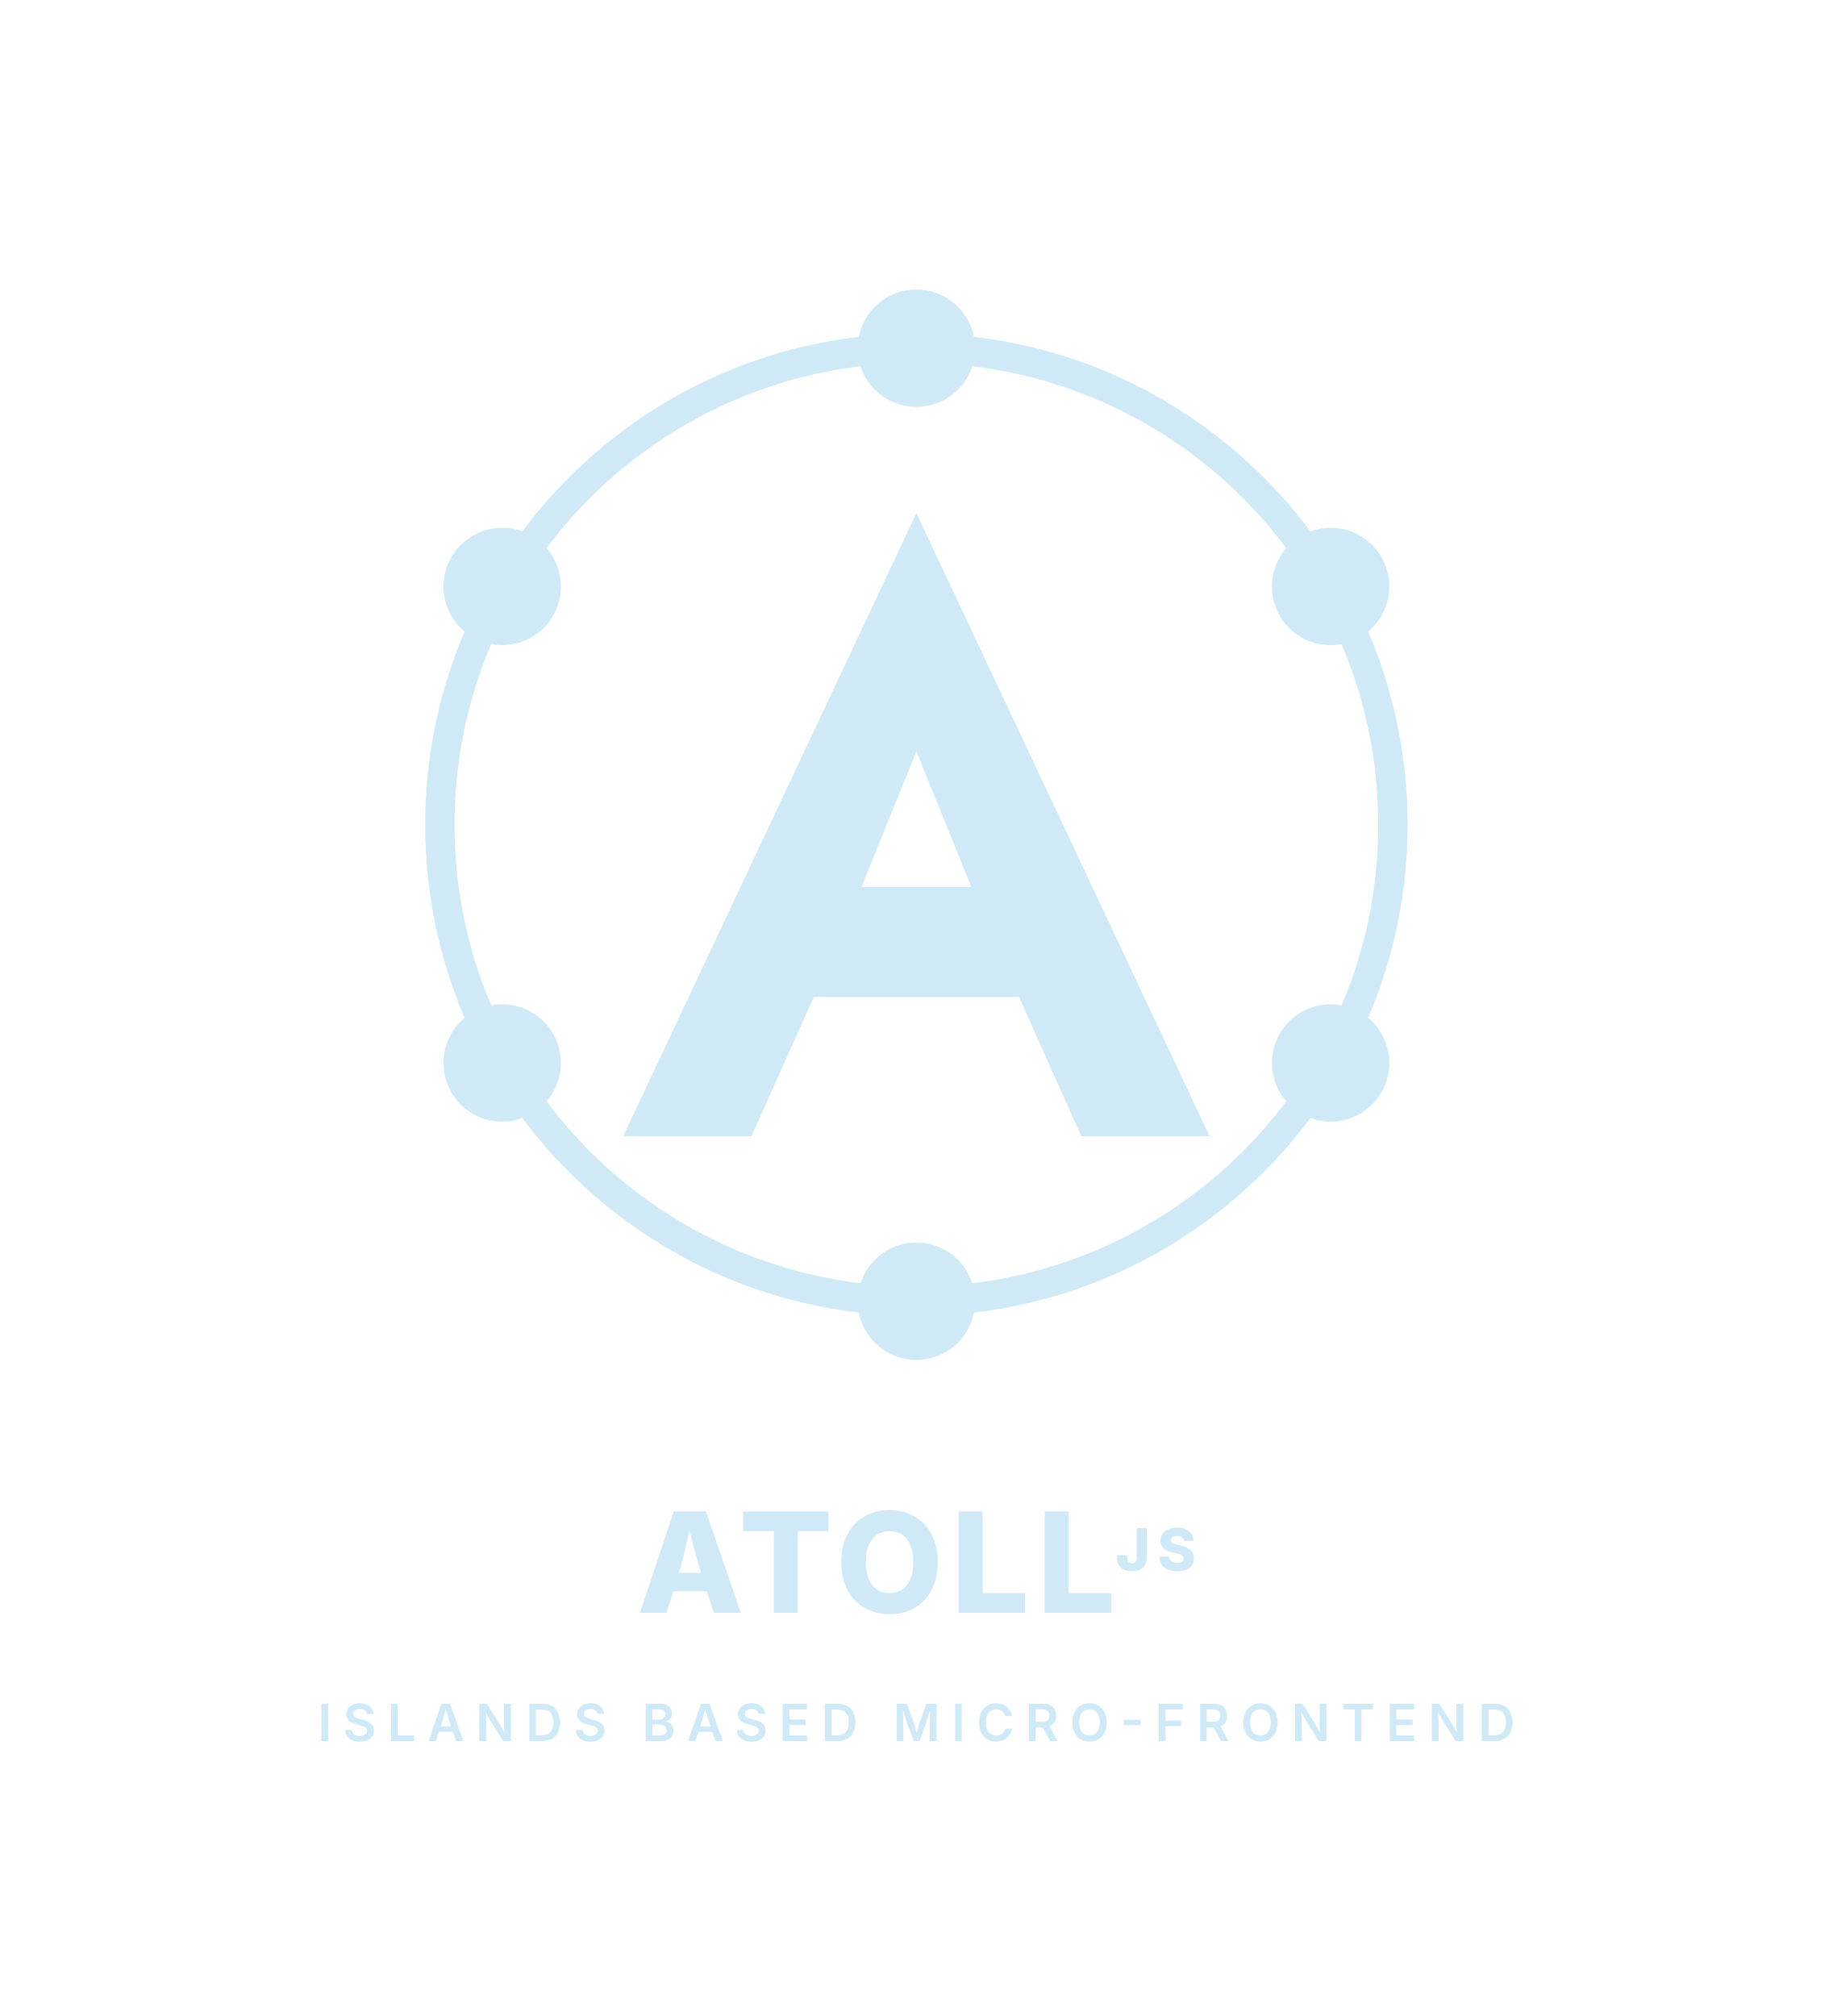
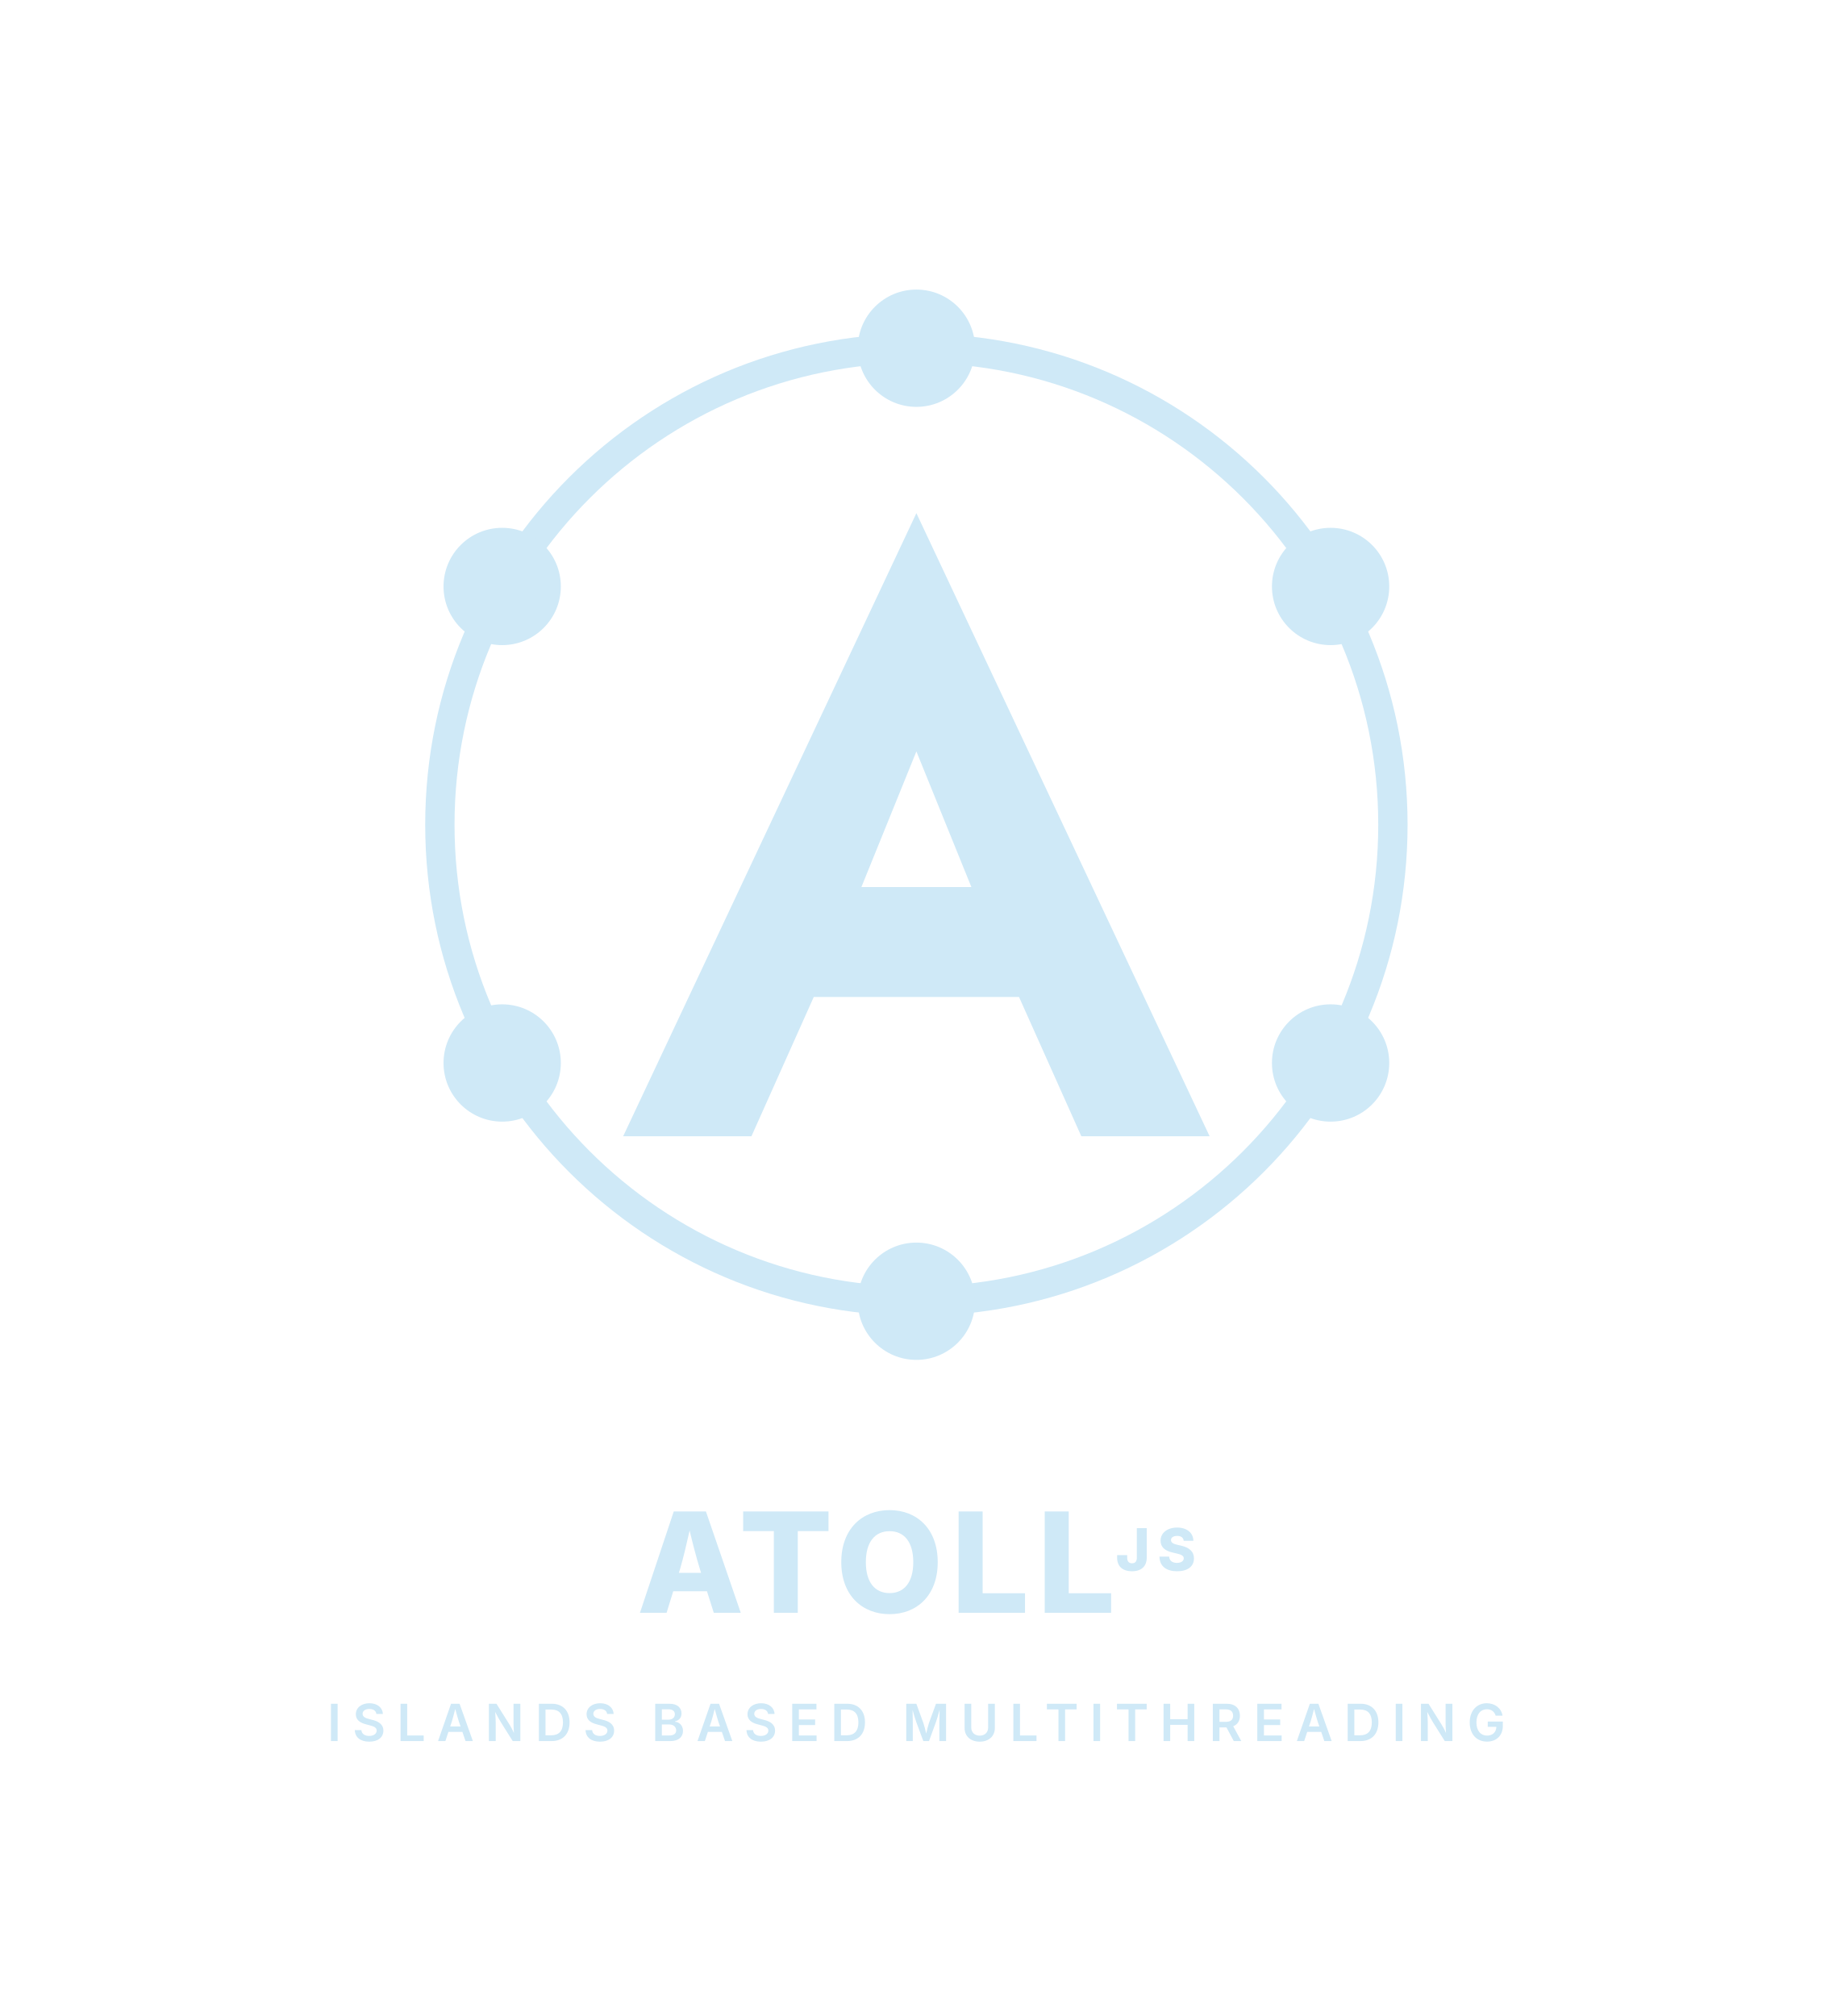
<svg xmlns="http://www.w3.org/2000/svg" viewBox="0 0 500 550">
  <path d="M 250 140 L 170 310 H 205 L 222 272 H 278 L 295 310 H 330 Z M 235 242 L 250 205 L 265 242 Z" fill="#cfe9f7" />
  <circle cx="250" cy="225" r="130" fill="none" stroke="#cfe9f7" stroke-width="8" />
  <circle cx="250" cy="95" r="16" fill="#cfe9f7" />
  <circle cx="363" cy="160" r="16" fill="#cfe9f7" />
  <circle cx="363" cy="290" r="16" fill="#cfe9f7" />
  <circle cx="250" cy="355" r="16" fill="#cfe9f7" />
  <circle cx="137" cy="290" r="16" fill="#cfe9f7" />
  <circle cx="137" cy="160" r="16" fill="#cfe9f7" />
  <text x="250" y="440" font-family="system-ui, -apple-system, sans-serif" font-weight="800" font-size="38" fill="#cfe9f7" text-anchor="middle" letter-spacing="2">ATOLL<tspan dy="-0.72em" font-size="0.42em">JS</tspan>
  </text>
-   <text x="250" y="475" font-family="system-ui, -apple-system, sans-serif" font-weight="600" font-size="14" fill="#cfe9f7" text-anchor="middle" letter-spacing="3">ISLANDS BASED MICRO-FRONTEND</text>
+   <text x="250" y="475" font-family="system-ui, -apple-system, sans-serif" font-weight="600" font-size="14" fill="#cfe9f7" text-anchor="middle" letter-spacing="3">ISLANDS BASED MULTITHREADING</text>
</svg>
